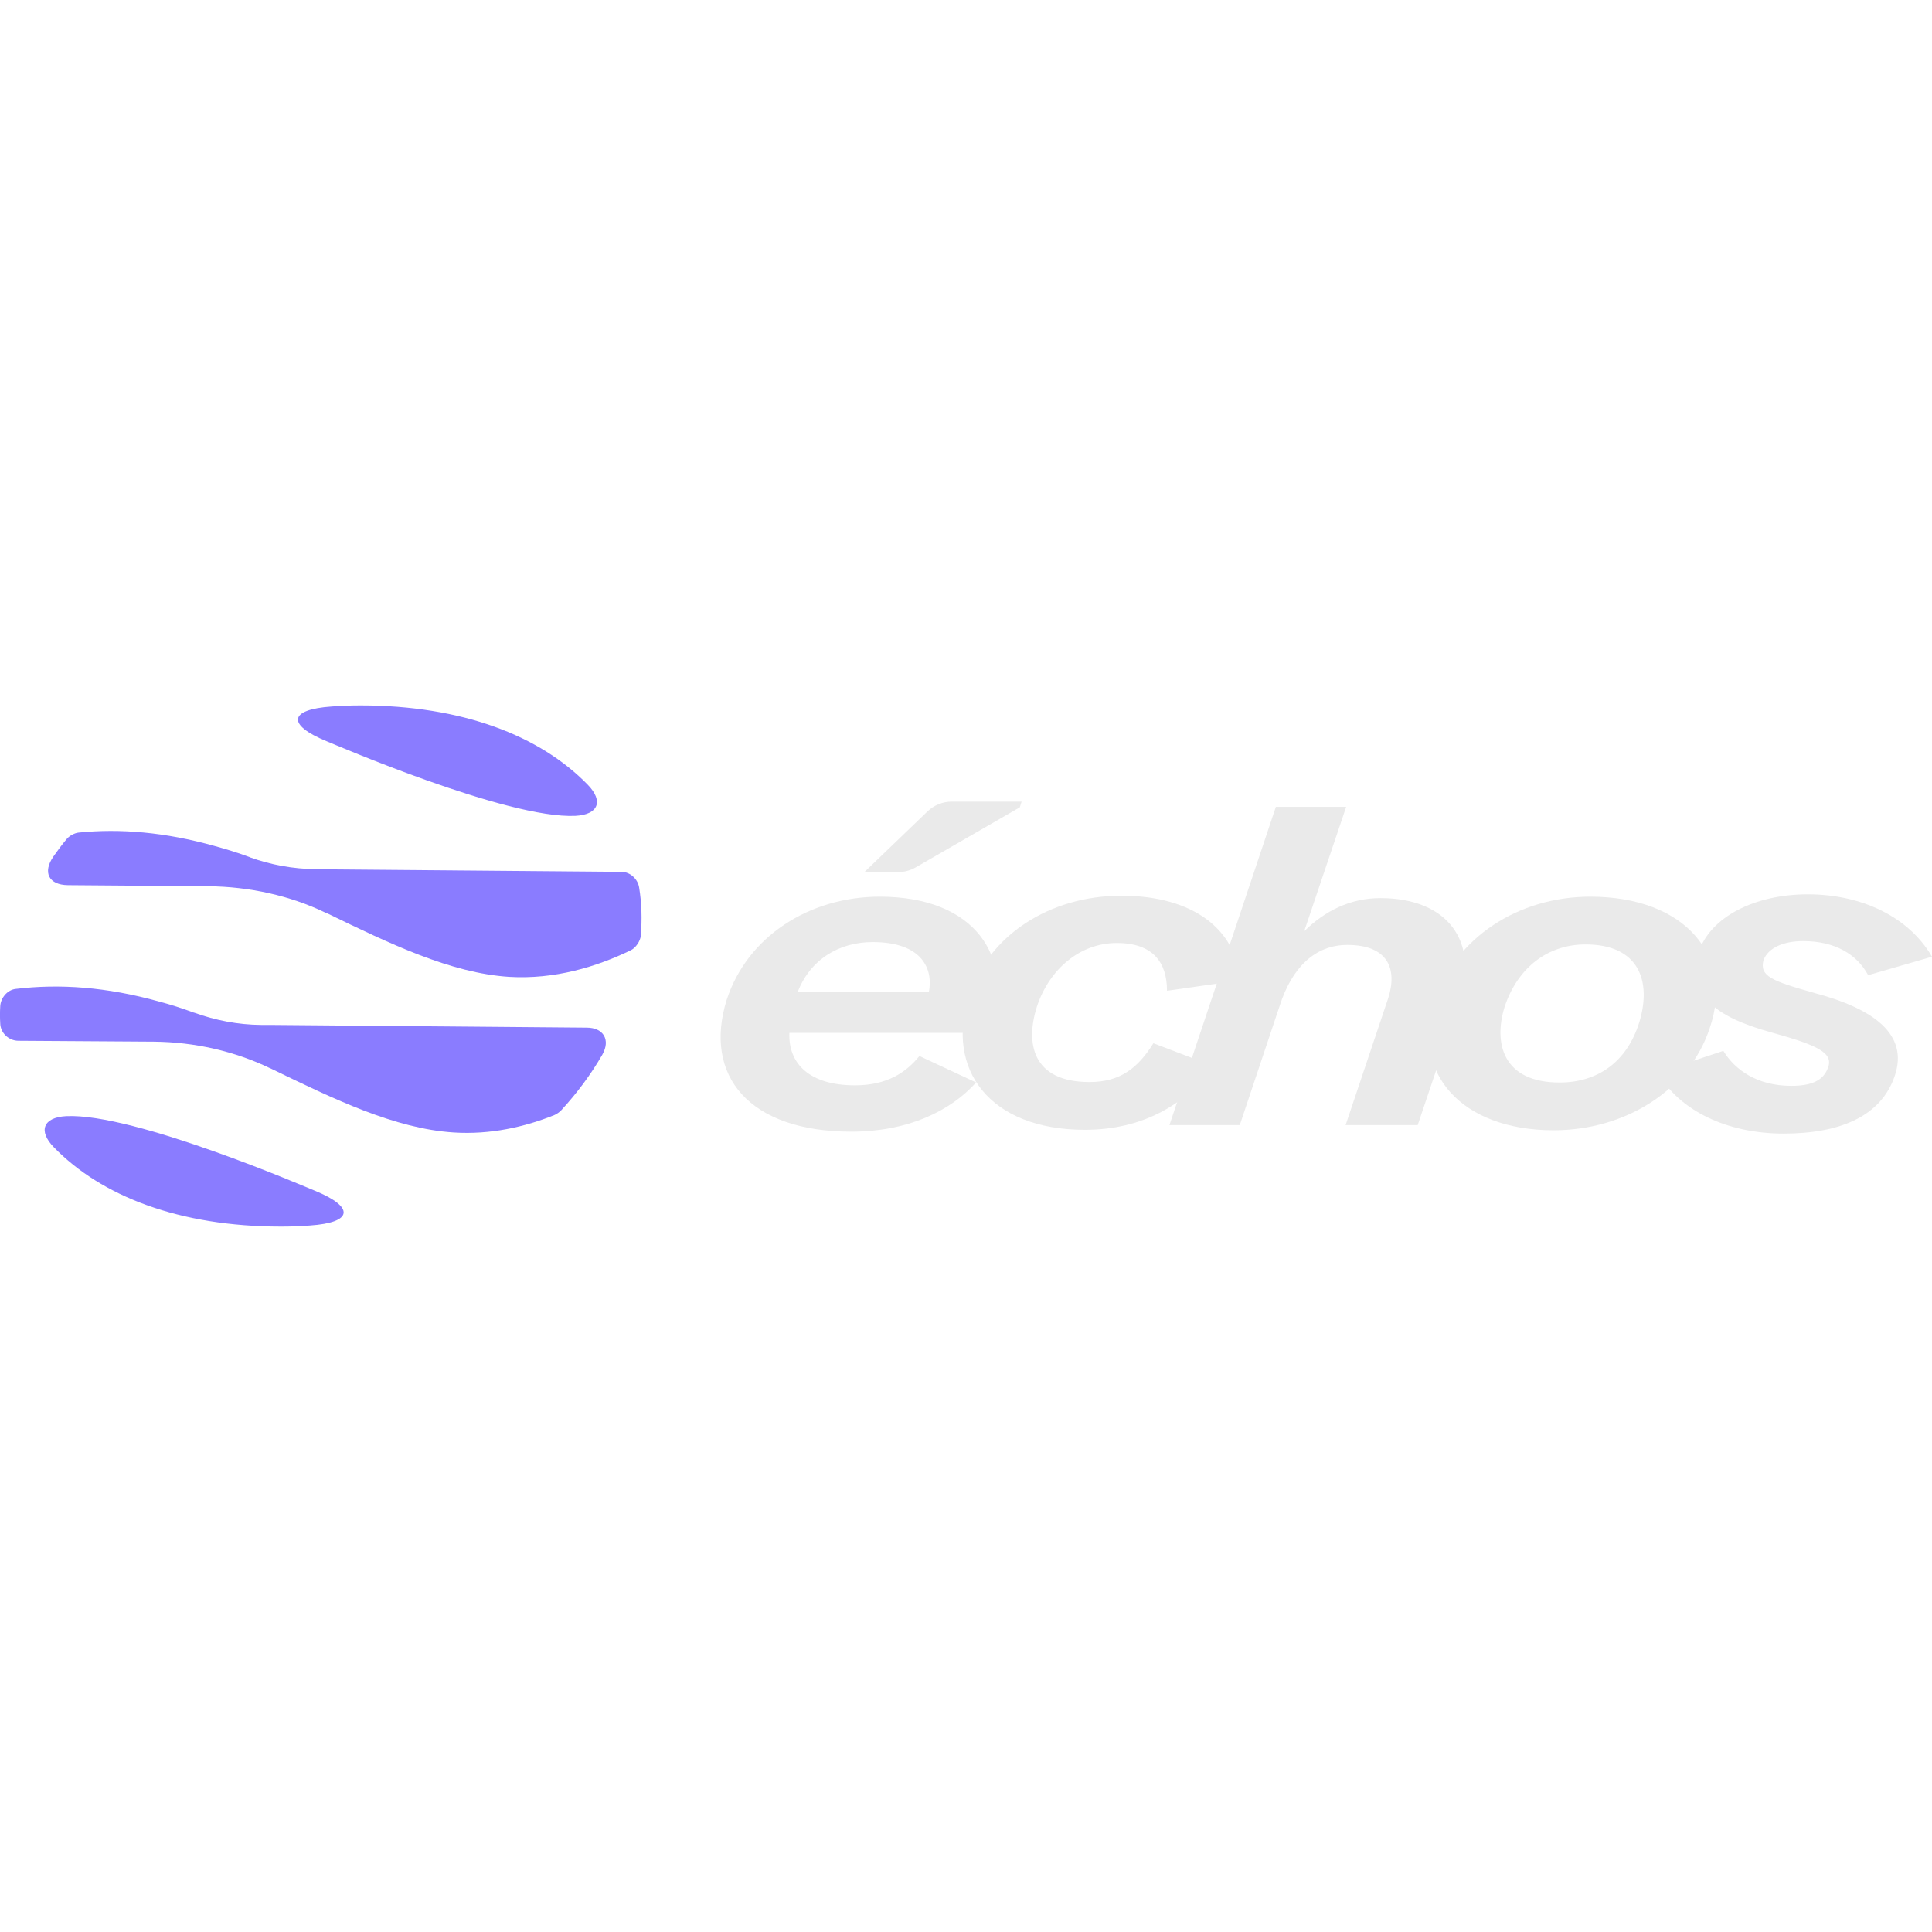
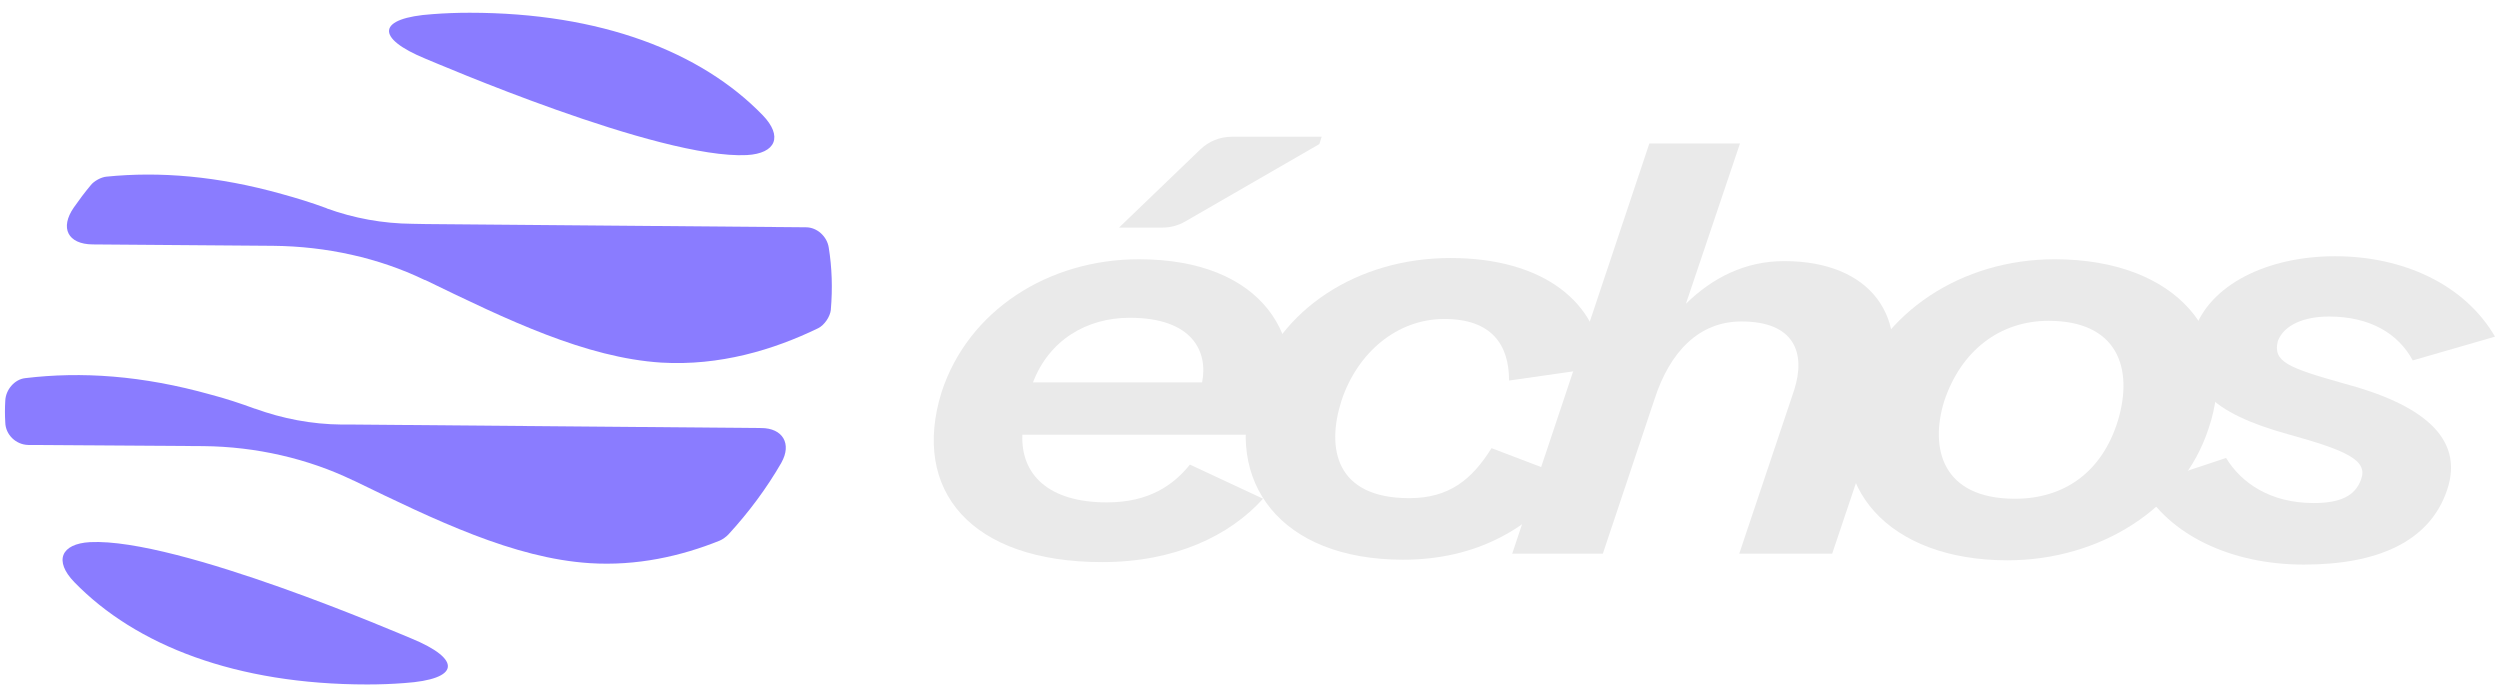
- <svg xmlns="http://www.w3.org/2000/svg" id="Calque_2" data-name="Calque 2" viewBox="0 0 500 500">
+ <svg xmlns="http://www.w3.org/2000/svg" id="Calque_2" data-name="Calque 2" viewBox="-1 180 502 139">
  <defs>
    <style>
      .cls-1 {
        fill: #8a7cff;
      }

      .cls-2 {
        fill: #eaeaea;
      }
    </style>
  </defs>
  <g id="logotypeB">
    <path class="cls-2" d="M188.07,258.74c5.35-16.4,21.42-26.68,39.62-26.68,24.78,0,34.72,15.66,28.91,33.53l-.61,1.71h-51.7c-.31,7.96,5.2,13.58,16.98,13.58,8.41,0,13.31-3.43,16.67-7.59l14.68,6.85c-6.73,7.47-17.75,12.73-32.28,12.73-26.46,0-38.39-14.44-32.27-34.14ZM225.85,243.81c-8.72,0-16.21,4.53-19.43,12.98h33.96c1.22-6.12-1.84-12.98-14.53-12.98ZM240.03,210c1.69-1.63,3.95-2.54,6.3-2.54h18.06l-.46,1.47-26.95,15.55c-1.38.8-2.95,1.22-4.55,1.22h-8.73l16.33-15.7Z" />
    <path class="cls-2" d="M250.79,257.76c5.05-15.66,20.8-25.95,39.46-25.95s29.83,8.93,30.59,21.91l-18.82,2.69c0-7.22-3.52-12.36-13-12.36s-17.44,6.73-20.65,16.4c-3.06,9.54-1.22,19.58,13.61,19.58,7.95,0,12.54-3.67,16.52-10.04l15.75,6c-7.8,10.16-18.81,16.4-33.5,16.4-24.78,0-36.1-15.78-29.98-34.63Z" />
    <path class="cls-2" d="M330.19,208.81h18.2l-10.86,32.19c5.35-5.26,11.93-8.57,19.73-8.57,17.28,0,25.7,11.14,20.35,26.93l-10.71,31.82h-18.66l11.01-32.8c2.45-7.59,0-13.83-10.56-13.83-8.56,0-14.38,6.12-17.44,15.54l-10.4,31.09h-18.2l27.54-82.37Z" />
    <path class="cls-2" d="M371.34,258.86c5.35-16.15,21.57-26.8,40.23-26.8,24.63,0,37.32,15.42,30.9,34.02-5.2,15.91-21.72,26.43-40.38,26.43-23.86,0-37.02-14.81-30.75-33.65ZM424.27,264.49c3.21-10.65-.15-20.07-13.92-20.07-9.79,0-17.59,6-20.96,16.15-2.91,9.42-.46,19.58,14.23,19.58,9.79,0,17.44-5.26,20.65-15.66Z" />
    <path class="cls-2" d="M429.02,277.59l16.98-5.63c3.06,5.02,8.87,9.05,17.59,9.05,5.2,0,8.26-1.34,9.48-4.65,1.53-3.91-2.75-5.88-14.68-9.18-14.99-4.16-21.57-9.79-18.81-20.68,3.06-9.3,14.68-15.05,28.3-15.05s26,5.63,32.12,16.15l-16.52,4.77c-2.91-5.39-8.57-8.81-16.83-8.81-5.05,0-9.02,1.71-10.25,4.9-1.07,4.16,1.99,5.38,13.31,8.56,15.14,4.04,24.32,10.65,20.65,21.42-3.52,10.4-14.07,14.93-28.76,14.93s-27.07-6-32.58-15.79Z" />
    <g>
      <path class="cls-1" d="M85.85,182.84c2.47-.19,4.94-.28,7.46-.28,26.29,0,46.48,7.83,58.83,20.56,4.1,4.24,2.7,7.69-3.17,8.02-17.67.89-62.84-18.69-64.42-19.3-10.35-4.24-9.88-8.25,1.31-9Z" />
      <path class="cls-1" d="M80.2,317.16c-2.47.19-4.94.28-7.46.28-26.29,0-46.48-7.83-58.83-20.56-4.1-4.24-2.7-7.69,3.17-8.02,17.67-.89,62.84,18.69,64.42,19.3,10.35,4.24,9.88,8.25-1.31,9Z" />
      <path class="cls-1" d="M155.91,272.9c-2.98,5.17-6.57,9.98-10.63,14.4-.42.47-1.21,1.03-1.77,1.26-7.74,3.12-16.64,5.13-26.11,4.52-15.2-.98-30.91-8.58-47.41-16.6-.14-.05-.23-.05-.23-.09-8.95-4.29-19.3-6.71-29.93-6.81l-35.15-.23c-2.47-.05-4.57-2.05-4.62-4.52-.09-1.44-.09-2.89,0-4.38.09-2.19,1.86-4.29,4.01-4.52,11.23-1.35,23.45-.56,37.25,3.31,2.89.75,5.87,1.73,8.9,2.84h.05c5.41,1.96,11.28,3.12,17.34,3.17h2.42l81.81.7c4.34,0,6.2,3.17,4.06,6.95Z" />
      <path class="cls-1" d="M165.84,242.18c-.14,1.4-1.31,3.12-2.56,3.73-8.95,4.34-19.77,7.6-31.51,6.9-15.15-.98-30.81-8.53-47.32-16.55-.19-.05-.23-.05-.28-.09-9.09-4.38-19.63-6.71-30.3-6.81l-36.27-.28c-4.99-.05-6.62-3.31-3.78-7.41,1.07-1.54,2.19-3.03,3.4-4.48.65-.84,2.1-1.63,3.17-1.72,10.63-1.07,22.28-.14,35.24,3.5,2.89.79,5.92,1.72,8.95,2.84l.05.05c5.45,1.96,11.19,3.03,17.2,3.08l2.7.05,76.31.65c2.24,0,4.24,1.86,4.57,4.06.65,4.01.79,8.2.42,12.49Z" />
    </g>
  </g>
</svg>
